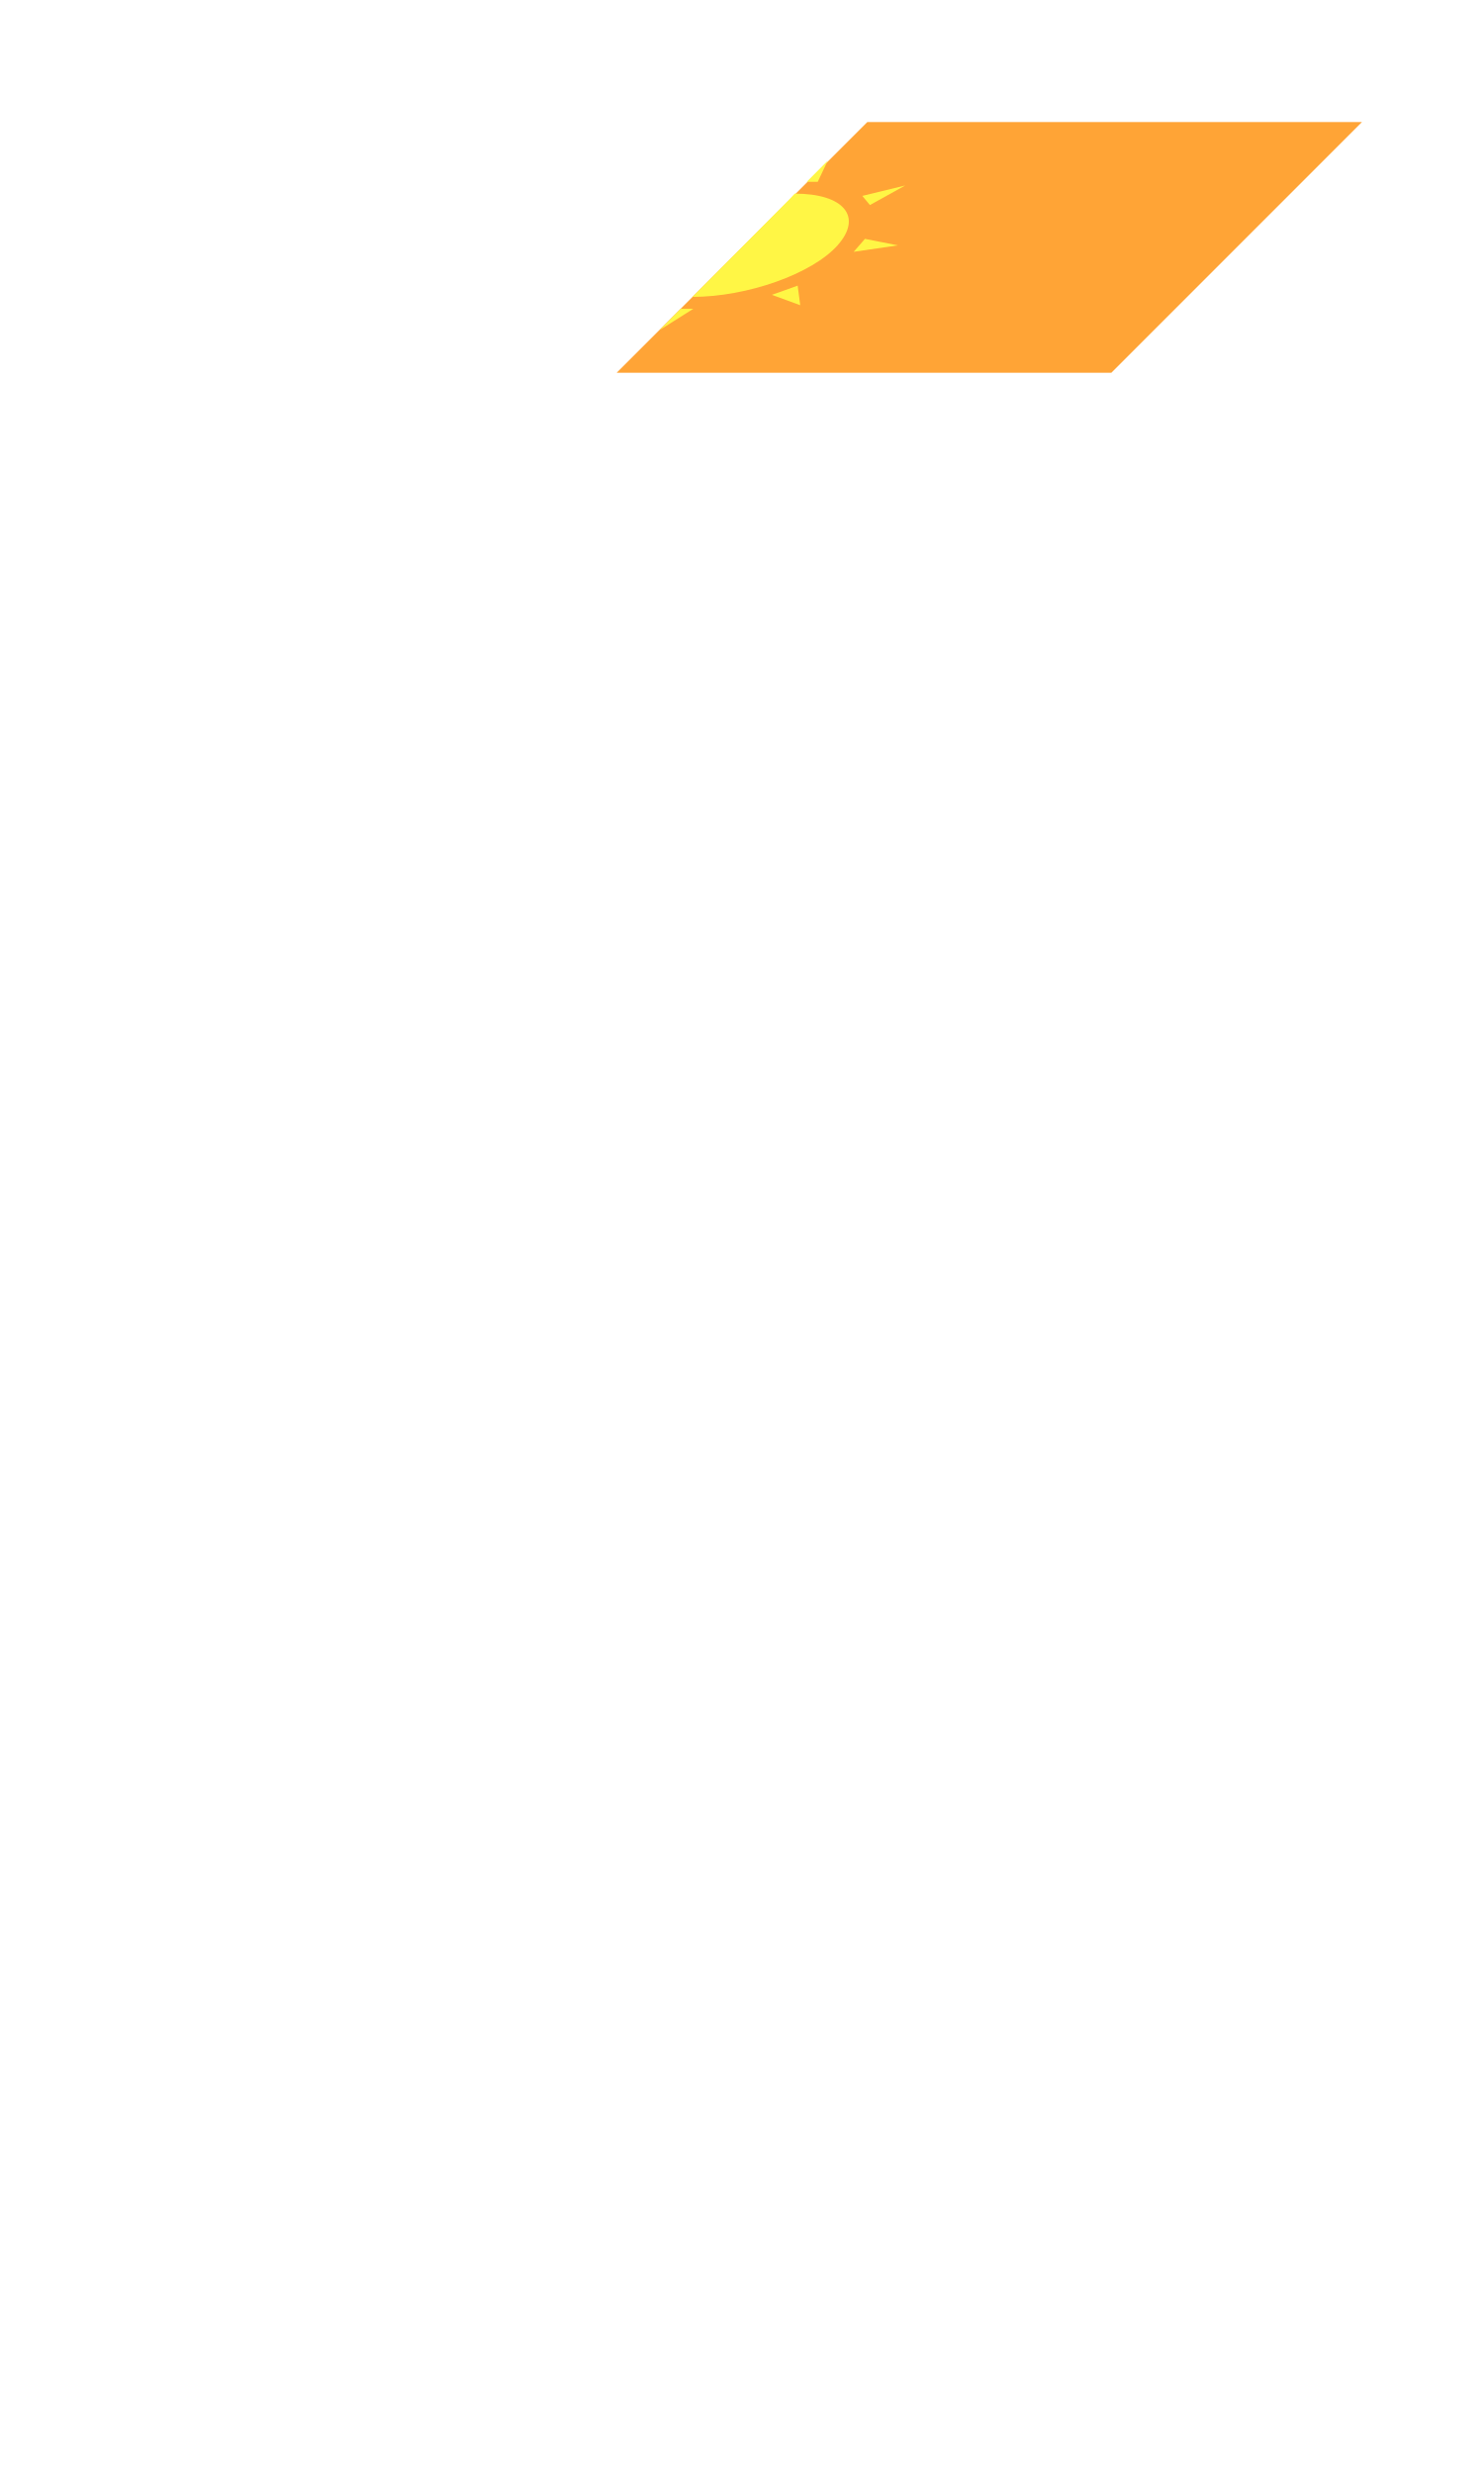
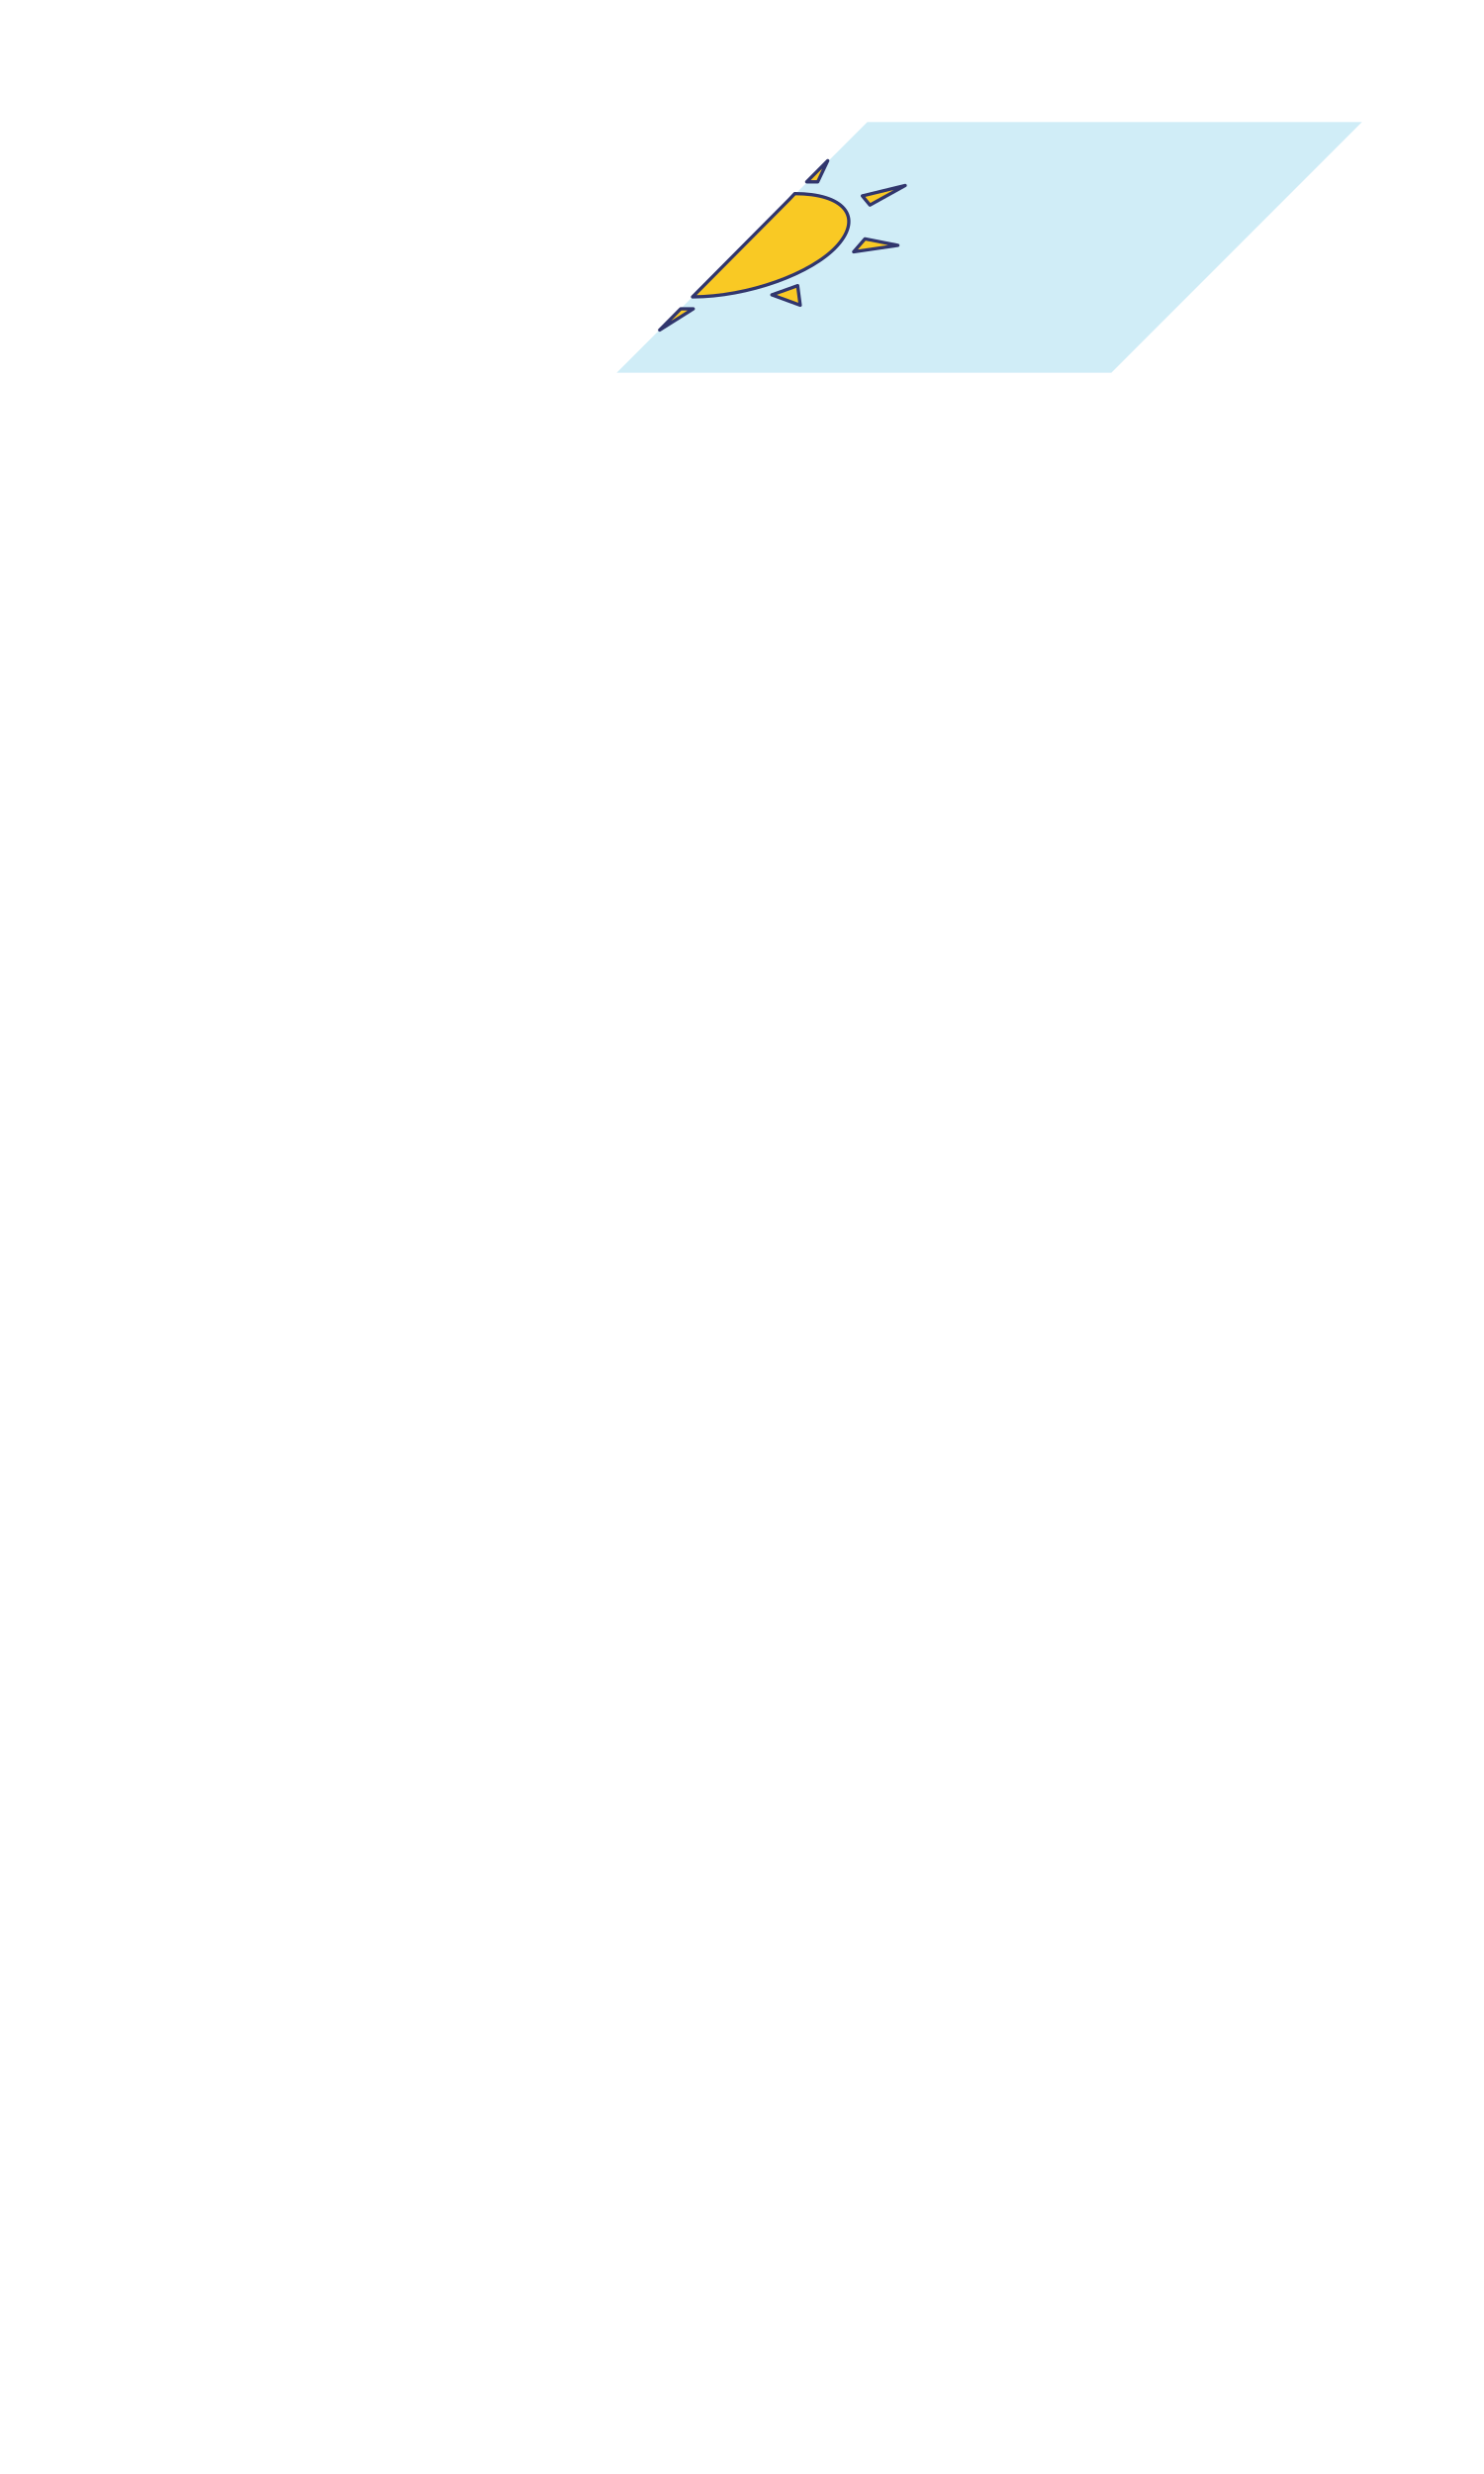
<svg xmlns="http://www.w3.org/2000/svg" viewBox="0 0 450 750">
  <defs>
-     <style>.cls-1{fill:#ffa436;}.cls-2{fill:#fff645;}</style>
+     <style>.cls-1{fill:#d0edf7;}.cls-2{fill:#f9c924;stroke:#31366d;stroke-linecap:round;stroke-linejoin:round;}</style>
  </defs>
  <g id="Layer_3" data-name="Layer 3">
    <polygon class="cls-1" points="413 37 263 37 187 113 337 113 413 37" />
  </g>
  <g id="Layer_2" data-name="Layer 2">
    <polygon class="cls-2" points="258.86 76.34 272.27 74.38 262.28 72.41 260.57 74.38 258.86 76.34" />
    <polygon class="cls-2" points="247.96 55.13 251 48.71 244.62 55.13 247.96 55.13" />
    <polygon class="cls-2" points="210.23 93.62 206.41 93.62 200.03 100.05 210.23 93.62" />
    <polygon class="cls-2" points="262.63 60.77 263.79 62.16 274.49 56.23 261.49 59.38 262.63 60.77" />
    <polygon class="cls-2" points="234.05 89.38 242.66 92.53 241.88 86.59 237.98 87.99 234.05 89.38" />
    <path class="cls-2" d="M239.34,60.46,211.69,88.3,210,90c16.61,0,36.32-7,44-15.65s1.91-15.65-13-15.65Z" />
  </g>
</svg>
